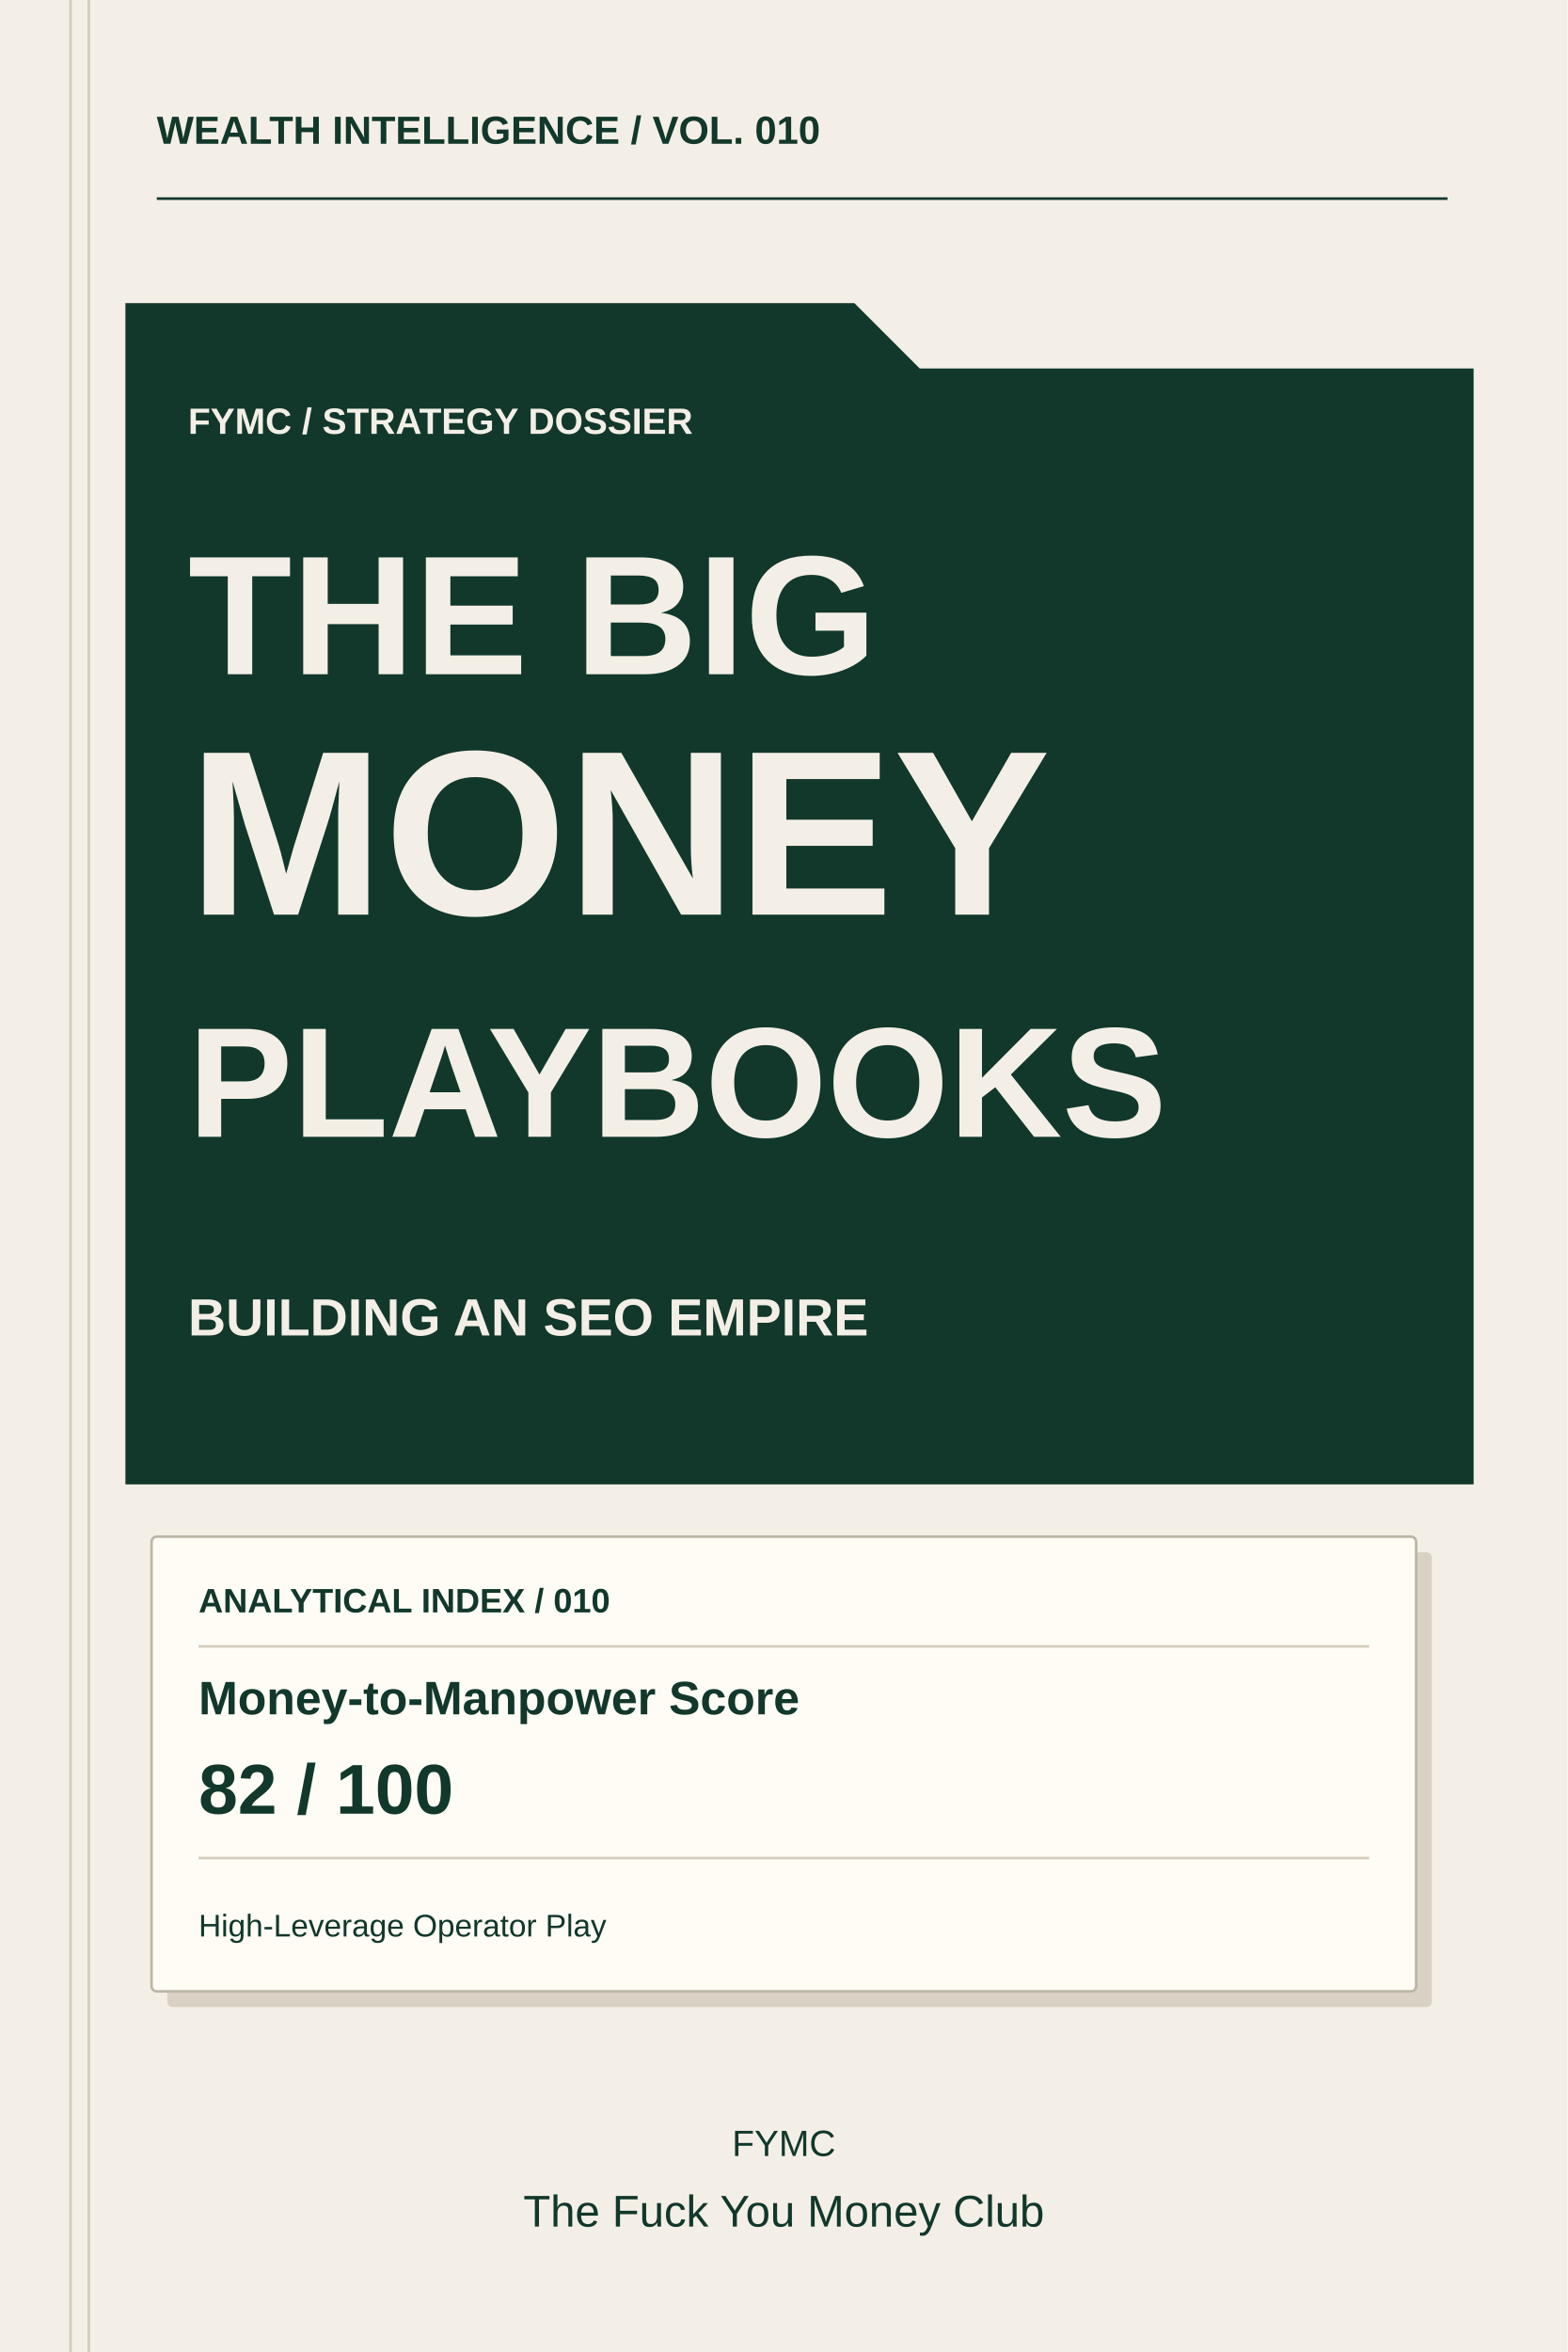
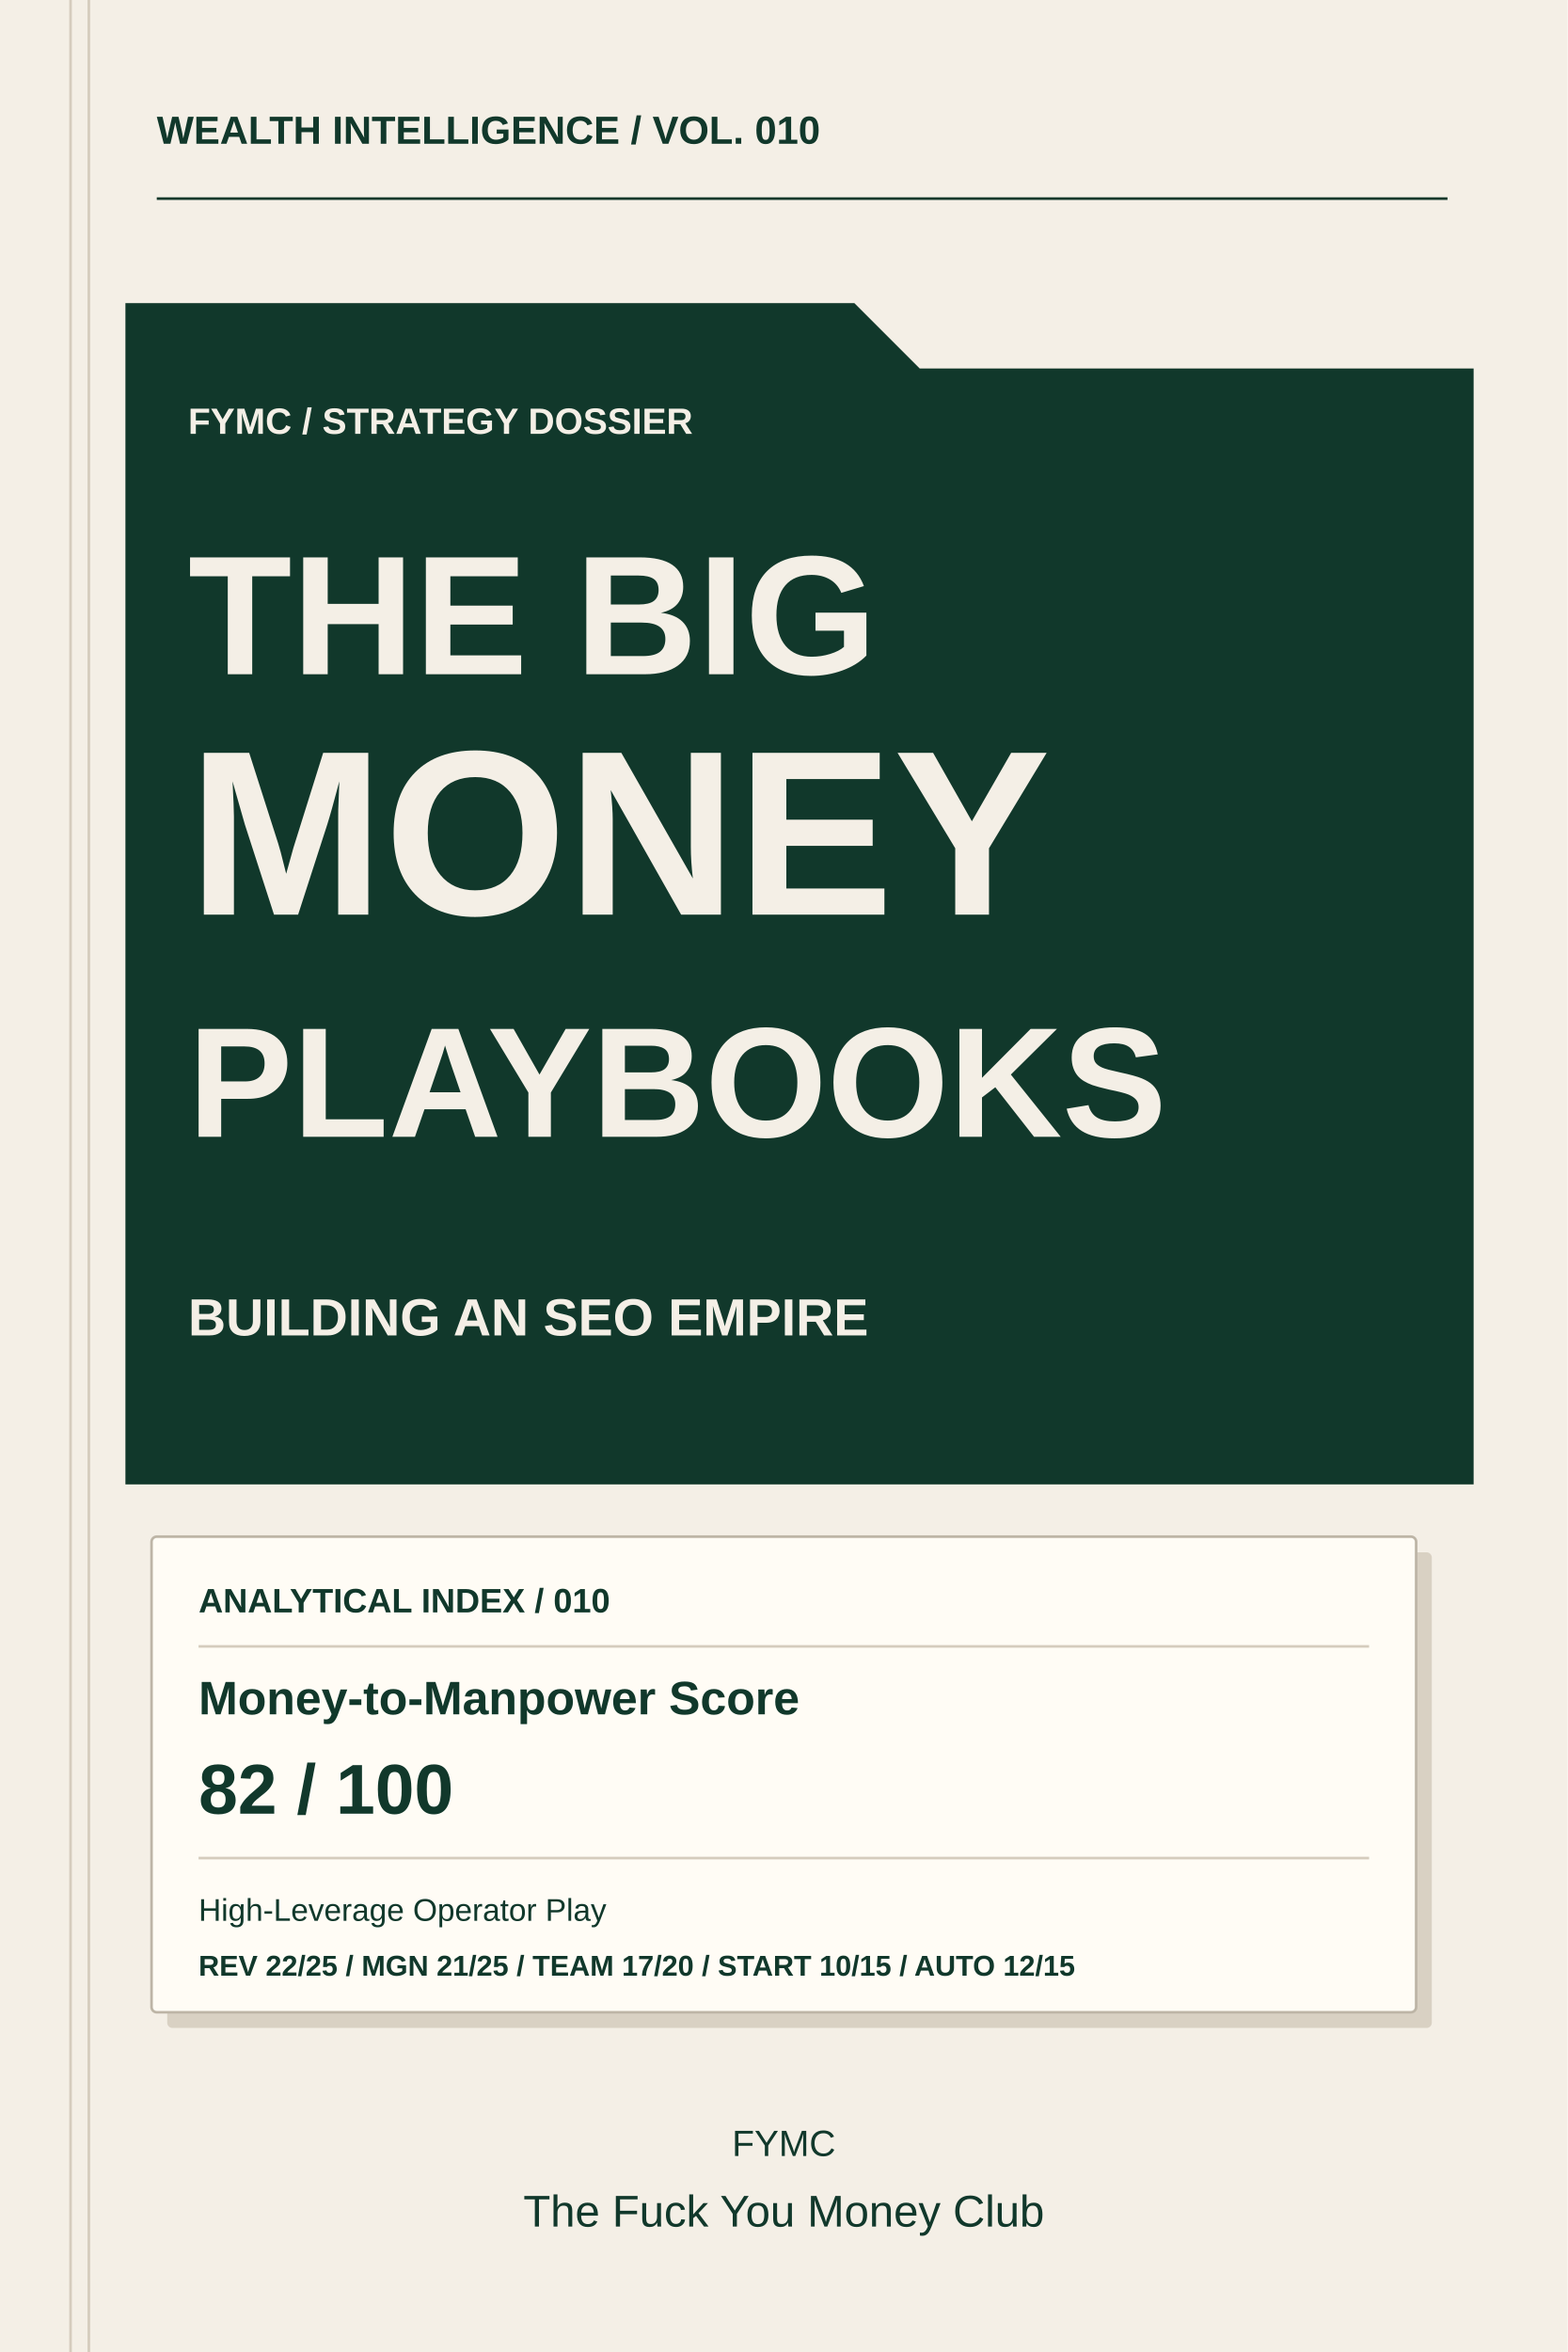
<svg xmlns="http://www.w3.org/2000/svg" width="600" height="900" viewBox="0 0 600 900" role="img" aria-labelledby="art-title art-desc">
  <defs>
    <linearGradient id="stage" x2="0.25" y2="1">
      <stop stop-color="#F5F2EC" />
      <stop offset="1" stop-color="#CEC8BC" />
    </linearGradient>
    <linearGradient id="pages" x2="1" y2="0">
      <stop stop-color="#AAA69C" />
      <stop offset="0.22" stop-color="#FFFDF5" />
      <stop offset="0.8" stop-color="#E4DFD3" />
      <stop offset="1" stop-color="#BAB4A6" />
    </linearGradient>
    <linearGradient id="foil" x2="1" y2="0.3">
      <stop stop-color="#FFFFFF" stop-opacity="0.18" />
      <stop offset="0.3" stop-color="#FFFFFF" stop-opacity="0" />
      <stop offset="1" stop-color="#000000" stop-opacity="0.2" />
    </linearGradient>
    <linearGradient id="metal" x2="1" y2="1">
      <stop stop-color="#797D80" />
      <stop offset="0.35" stop-color="#272A2D" />
      <stop offset="0.72" stop-color="#090B0C" />
      <stop offset="1" stop-color="#63676A" />
    </linearGradient>
    <linearGradient id="glass" x2="1" y2="1">
      <stop stop-color="#FFFFFF" stop-opacity="0.14" />
      <stop offset="0.48" stop-color="#FFFFFF" stop-opacity="0" />
    </linearGradient>
    <filter id="shadow" x="-50%" y="-100%" width="200%" height="300%">
      <feGaussianBlur stdDeviation="15" />
    </filter>
  </defs>
  <rect x="0" y="0" width="600" height="900" rx="0" fill="#F4EFE6" stroke="none" stroke-width="1" />
  <path d="M27 0 V900 M34 0 V900" fill="none" stroke="#D5CCBD" stroke-width="1" />
  <text x="60" y="55" fill="#11382B" font-family="Arial, Helvetica, sans-serif" font-size="15" font-weight="700" text-anchor="start">WEALTH INTELLIGENCE / VOL. 010</text>
  <path d="M60 76 H554" fill="none" stroke="#11382B" stroke-width="1" />
  <path d="M48 116 H327 L352 141 H564 V568 H48 Z" fill="#11382B" stroke="none" stroke-width="1" />
  <text x="72" y="166" fill="#F4EFE6" font-family="Arial, Helvetica, sans-serif" font-size="14" font-weight="700" text-anchor="start">FYMC / STRATEGY DOSSIER</text>
  <text x="72" y="258" fill="#F4EFE6" font-family="Arial, Helvetica, sans-serif" font-size="65" font-weight="800" text-anchor="start">THE BIG</text>
  <text x="72" y="350" fill="#F4EFE6" font-family="Arial, Helvetica, sans-serif" font-size="90" font-weight="800" text-anchor="start">MONEY</text>
  <text x="72" y="435" fill="#F4EFE6" font-family="Arial, Helvetica, sans-serif" font-size="60" font-weight="800" text-anchor="start">PLAYBOOKS</text>
  <text x="72" y="511" fill="#F4EFE6" font-family="Arial, Helvetica, sans-serif" font-size="20" font-weight="600" text-anchor="start">BUILDING AN SEO EMPIRE</text>
-   <rect x="64" y="594" width="484" height="174" rx="2" fill="#D9D1C3" stroke="none" stroke-width="1" />
-   <rect x="58" y="588" width="484" height="174" rx="2" fill="#FFFCF5" stroke="#BDB5A6" stroke-width="1" />
+   <rect x="64" y="594" width="484" height="182" rx="2" fill="#D9D1C3" stroke="none" stroke-width="1" />
+   <rect x="58" y="588" width="484" height="182" rx="2" fill="#FFFCF5" stroke="#BDB5A6" stroke-width="1" />
  <text x="76" y="617" fill="#11382B" font-family="Arial, Helvetica, sans-serif" font-size="13" font-weight="700" text-anchor="start">ANALYTICAL INDEX / 010</text>
  <path d="M76 630 H524 M76 711 H524" fill="none" stroke="#D5CCBD" stroke-width="1" />
  <text x="76" y="656" fill="#11382B" font-family="Arial, Helvetica, sans-serif" font-size="18" font-weight="700" text-anchor="start">Money-to-Manpower Score</text>
  <text x="76" y="694" fill="#11382B" font-family="Arial, Helvetica, sans-serif" font-size="27" font-weight="700" text-anchor="start">82 / 100</text>
-   <text x="76" y="741" fill="#11382B" font-family="Arial, Helvetica, sans-serif" font-size="12" font-weight="400" text-anchor="start">High-Leverage Operator Play</text>
+   <text x="76" y="735" fill="#11382B" font-family="Arial, Helvetica, sans-serif" font-size="12" font-weight="400" text-anchor="start">High-Leverage Operator Play</text>
+   <text x="76" y="756" fill="#11382B" font-family="Arial, Helvetica, sans-serif" font-size="11" font-weight="700" text-anchor="start">REV 22/25 / MGN 21/25 / TEAM 17/20 / START 10/15 / AUTO 12/15</text>
  <text x="300" y="825" fill="#11382B" font-family="Arial, Helvetica, sans-serif" font-size="14" font-weight="400" text-anchor="middle">FYMC</text>
  <text x="300" y="852" fill="#11382B" font-family="Arial, Helvetica, sans-serif" font-size="17" font-weight="400" text-anchor="middle">The Fuck You Money Club</text>
</svg>
